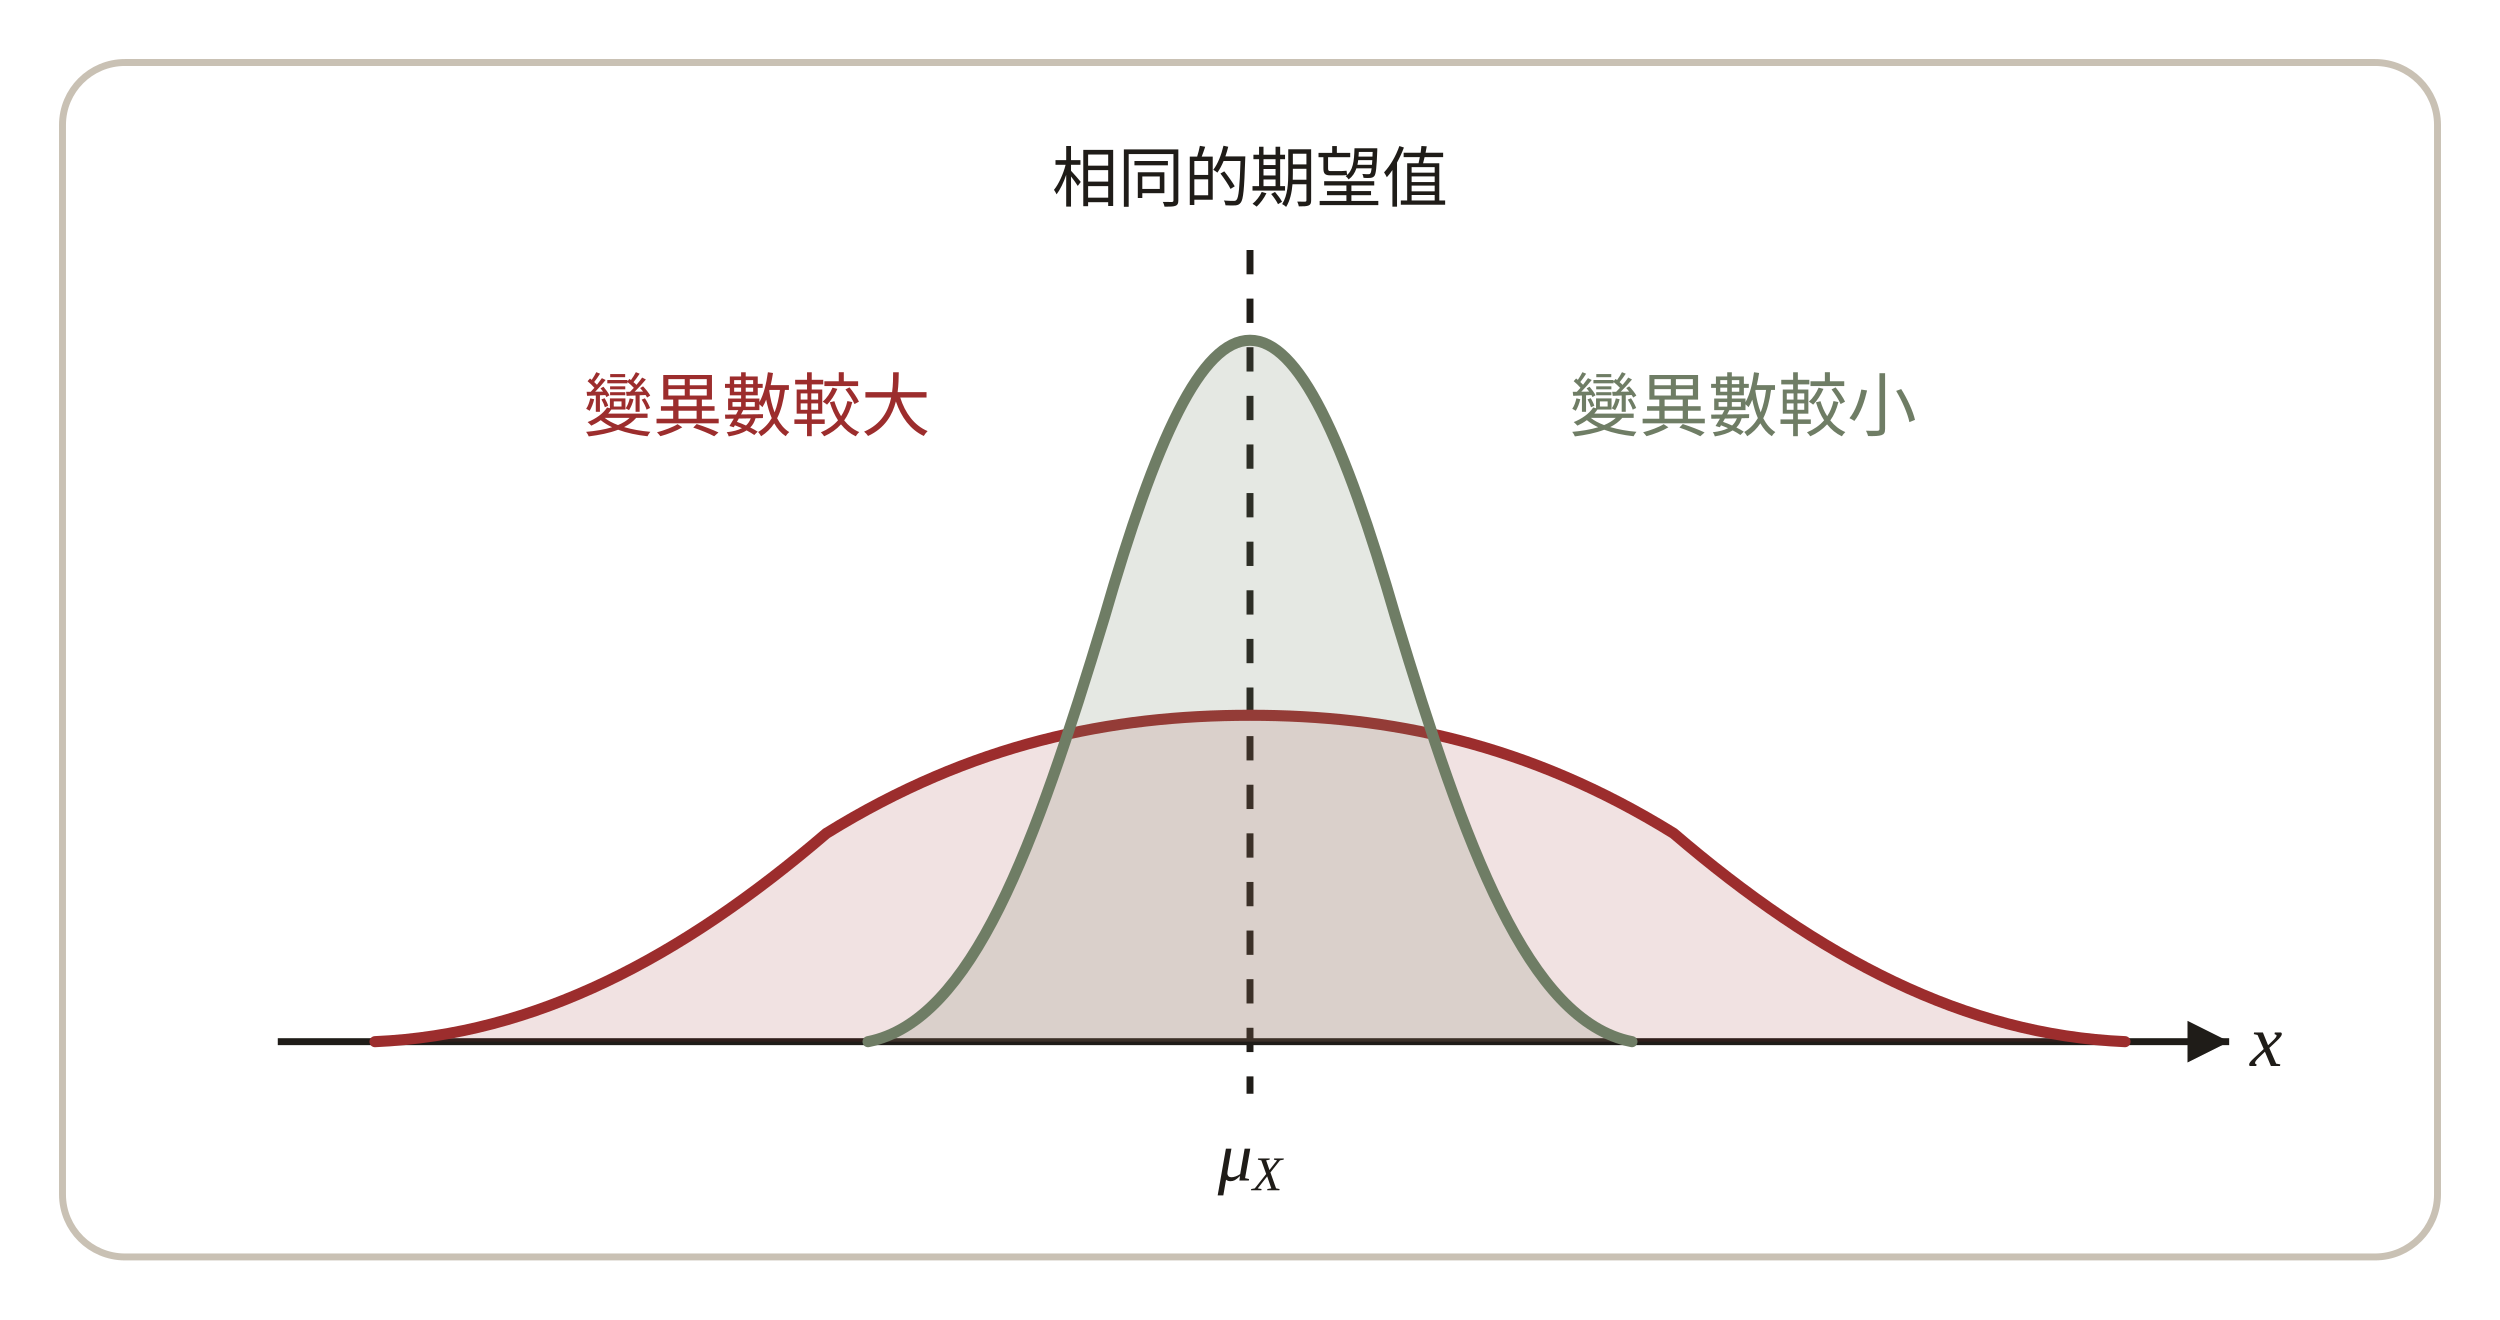
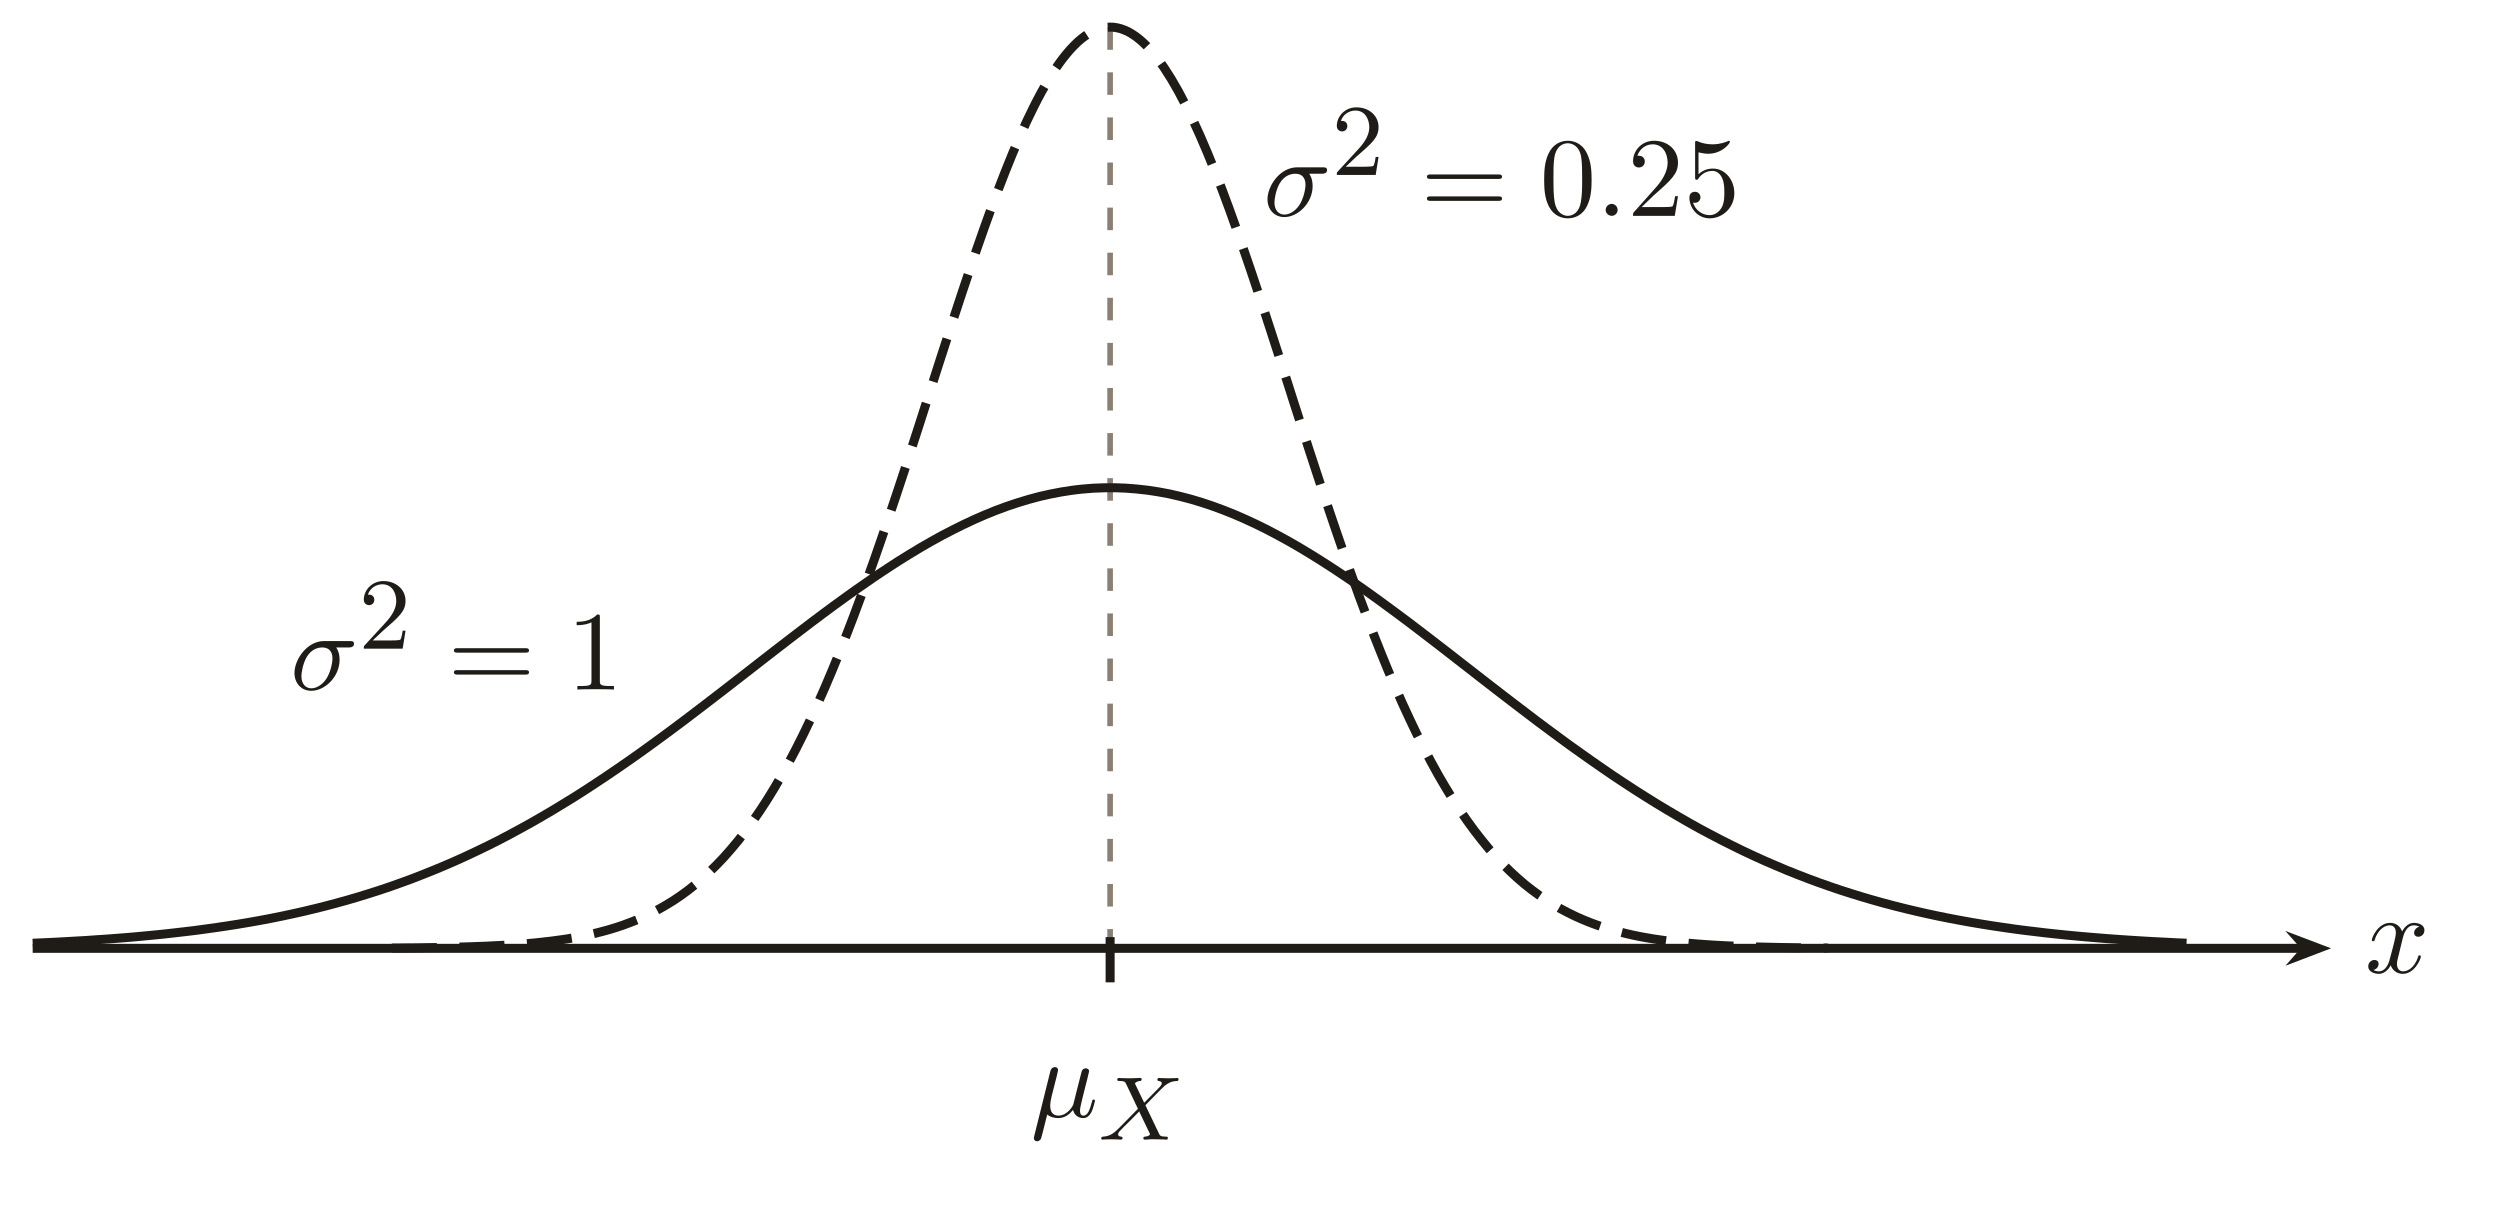
- <svg xmlns="http://www.w3.org/2000/svg" width="720" height="380" viewBox="0 0 720 380" role="img" aria-labelledby="title desc">
+ <svg xmlns="http://www.w3.org/2000/svg" xmlns:xlink="http://www.w3.org/1999/xlink" width="219.042pt" height="106.055pt" viewBox="0 0 219.042 106.055">
  <defs>
-     <marker id="axis-arrow" markerWidth="8" markerHeight="8" refX="7" refY="4" orient="auto">
-       <path d="M 1 1 L 7 4 L 1 7 Z" fill="#1f1c18" />
-     </marker>
+     <g>
+       <g id="glyph-0-0">
+         <path d="M 3.297 -2.984 C 3.359 -3.234 3.578 -4.141 4.281 -4.141 C 4.328 -4.141 4.562 -4.141 4.766 -4.016 C 4.5 -3.969 4.297 -3.719 4.297 -3.484 C 4.297 -3.328 4.406 -3.141 4.672 -3.141 C 4.891 -3.141 5.203 -3.312 5.203 -3.719 C 5.203 -4.219 4.625 -4.359 4.281 -4.359 C 3.719 -4.359 3.375 -3.844 3.25 -3.609 C 3 -4.266 2.469 -4.359 2.188 -4.359 C 1.156 -4.359 0.594 -3.094 0.594 -2.844 C 0.594 -2.75 0.688 -2.75 0.719 -2.75 C 0.797 -2.75 0.812 -2.766 0.844 -2.859 C 1.172 -3.906 1.828 -4.141 2.156 -4.141 C 2.344 -4.141 2.703 -4.062 2.703 -3.484 C 2.703 -3.188 2.531 -2.516 2.156 -1.141 C 2 -0.516 1.656 -0.109 1.219 -0.109 C 1.172 -0.109 0.938 -0.109 0.734 -0.234 C 0.984 -0.281 1.188 -0.5 1.188 -0.766 C 1.188 -1.031 0.984 -1.109 0.828 -1.109 C 0.531 -1.109 0.281 -0.859 0.281 -0.547 C 0.281 -0.094 0.781 0.109 1.219 0.109 C 1.859 0.109 2.219 -0.578 2.25 -0.641 C 2.375 -0.281 2.719 0.109 3.312 0.109 C 4.328 0.109 4.891 -1.172 4.891 -1.406 C 4.891 -1.516 4.812 -1.516 4.781 -1.516 C 4.688 -1.516 4.672 -1.469 4.656 -1.406 C 4.328 -0.344 3.656 -0.109 3.344 -0.109 C 2.953 -0.109 2.797 -0.422 2.797 -0.766 C 2.797 -0.984 2.859 -1.188 2.969 -1.625 Z M 3.297 -2.984 " />
+       </g>
+       <g id="glyph-0-1">
+         <path d="M 2.281 -3.469 C 2.328 -3.672 2.422 -4.047 2.422 -4.094 C 2.422 -4.266 2.312 -4.359 2.141 -4.359 C 2.109 -4.359 1.844 -4.359 1.75 -4.016 L 0.328 1.703 C 0.297 1.828 0.297 1.844 0.297 1.859 C 0.297 2.016 0.406 2.141 0.578 2.141 C 0.781 2.141 0.906 1.953 0.922 1.922 C 0.953 1.844 1.094 1.328 1.469 -0.203 C 1.781 0.062 2.219 0.109 2.422 0.109 C 3.109 0.109 3.5 -0.328 3.734 -0.609 C 3.828 -0.172 4.188 0.109 4.625 0.109 C 4.969 0.109 5.188 -0.125 5.359 -0.438 C 5.516 -0.797 5.656 -1.391 5.656 -1.406 C 5.656 -1.516 5.562 -1.516 5.531 -1.516 C 5.438 -1.516 5.422 -1.469 5.391 -1.328 C 5.219 -0.688 5.047 -0.109 4.641 -0.109 C 4.375 -0.109 4.344 -0.359 4.344 -0.562 C 4.344 -0.781 4.469 -1.25 4.547 -1.594 L 4.812 -2.656 C 4.844 -2.797 4.953 -3.188 4.984 -3.328 C 5.031 -3.562 5.141 -3.938 5.141 -3.984 C 5.141 -4.172 5 -4.25 4.844 -4.25 C 4.797 -4.25 4.547 -4.25 4.469 -3.906 L 4 -2.062 C 3.875 -1.562 3.766 -1.156 3.75 -1.062 C 3.734 -1 3.266 -0.109 2.453 -0.109 C 1.969 -0.109 1.734 -0.438 1.734 -0.969 C 1.734 -1.25 1.797 -1.531 1.859 -1.812 Z M 2.281 -3.469 " />
+       </g>
+       <g id="glyph-0-2">
+         <path d="M 5.109 -3.688 C 5.25 -3.688 5.594 -3.688 5.594 -4.016 C 5.594 -4.25 5.391 -4.25 5.219 -4.25 L 2.969 -4.25 C 1.469 -4.25 0.375 -2.625 0.375 -1.453 C 0.375 -0.578 0.953 0.109 1.859 0.109 C 3.016 0.109 4.328 -1.094 4.328 -2.609 C 4.328 -2.781 4.328 -3.25 4.031 -3.688 Z M 1.859 -0.109 C 1.375 -0.109 0.984 -0.469 0.984 -1.172 C 0.984 -1.469 1.109 -2.281 1.453 -2.859 C 1.859 -3.547 2.453 -3.688 2.797 -3.688 C 3.625 -3.688 3.703 -3.031 3.703 -2.719 C 3.703 -2.266 3.5 -1.453 3.172 -0.953 C 2.781 -0.359 2.25 -0.109 1.859 -0.109 Z M 1.859 -0.109 " />
+       </g>
+       <g id="glyph-0-3">
+         <path d="M 1.891 -0.516 C 1.891 -0.812 1.656 -1.047 1.375 -1.047 C 1.094 -1.047 0.844 -0.812 0.844 -0.516 C 0.844 -0.234 1.094 0 1.375 0 C 1.656 0 1.891 -0.234 1.891 -0.516 Z M 1.891 -0.516 " />
+       </g>
+       <g id="glyph-1-0">
+         <path d="M 4.125 -3.016 C 4.5 -3.406 5.625 -4.562 5.812 -4.719 C 6.156 -4.969 6.344 -5.109 6.922 -5.141 C 6.969 -5.141 7.031 -5.188 7.031 -5.297 C 7.031 -5.359 6.953 -5.406 6.922 -5.406 C 6.844 -5.406 6.797 -5.375 6.172 -5.375 C 5.578 -5.375 5.375 -5.406 5.328 -5.406 C 5.297 -5.406 5.172 -5.406 5.172 -5.25 C 5.172 -5.234 5.172 -5.141 5.297 -5.141 C 5.344 -5.125 5.562 -5.109 5.562 -4.938 C 5.562 -4.875 5.531 -4.797 5.469 -4.734 L 5.438 -4.688 C 5.422 -4.672 5.422 -4.656 5.344 -4.578 L 4.016 -3.234 L 3.203 -4.922 C 3.328 -5.109 3.562 -5.125 3.656 -5.141 C 3.688 -5.141 3.797 -5.141 3.797 -5.281 C 3.797 -5.359 3.75 -5.406 3.672 -5.406 C 3.594 -5.406 3.297 -5.391 3.219 -5.391 C 3.172 -5.375 2.875 -5.375 2.719 -5.375 C 1.969 -5.375 1.875 -5.406 1.812 -5.406 C 1.781 -5.406 1.656 -5.406 1.656 -5.25 C 1.656 -5.141 1.75 -5.141 1.875 -5.141 C 2.281 -5.141 2.344 -5.062 2.422 -4.906 L 3.469 -2.703 L 1.844 -1.047 C 1.375 -0.562 1 -0.297 0.438 -0.266 C 0.344 -0.25 0.25 -0.25 0.25 -0.109 C 0.25 -0.062 0.297 0 0.375 0 C 0.422 0 0.516 -0.031 1.109 -0.031 C 1.688 -0.031 1.922 0 1.953 0 C 2 0 2.125 0 2.125 -0.156 C 2.125 -0.172 2.109 -0.25 2 -0.266 C 1.844 -0.266 1.734 -0.328 1.734 -0.469 C 1.734 -0.594 1.828 -0.703 1.938 -0.812 C 2.078 -0.969 2.484 -1.375 2.781 -1.656 C 2.953 -1.828 3.406 -2.297 3.578 -2.469 L 4.484 -0.578 C 4.531 -0.5 4.531 -0.484 4.531 -0.484 C 4.531 -0.406 4.359 -0.281 4.109 -0.266 C 4.047 -0.266 3.938 -0.25 3.938 -0.109 C 3.938 -0.109 3.953 0 4.078 0 C 4.156 0 4.453 -0.016 4.531 -0.031 L 5.031 -0.031 C 5.766 -0.031 5.875 0 5.953 0 C 5.984 0 6.094 0 6.094 -0.156 C 6.094 -0.266 6 -0.266 5.875 -0.266 C 5.453 -0.266 5.406 -0.359 5.344 -0.469 Z M 4.125 -3.016 " />
+       </g>
+       <g id="glyph-2-0">
+         <path d="M 4.109 -1.578 L 3.859 -1.578 C 3.844 -1.453 3.766 -0.938 3.656 -0.797 C 3.594 -0.719 2.984 -0.719 2.812 -0.719 L 1.234 -0.719 L 2.109 -1.547 C 3.562 -2.812 4.109 -3.281 4.109 -4.188 C 4.109 -5.203 3.266 -5.922 2.172 -5.922 C 1.141 -5.922 0.453 -5.109 0.453 -4.297 C 0.453 -3.859 0.828 -3.812 0.922 -3.812 C 1.109 -3.812 1.375 -3.953 1.375 -4.281 C 1.375 -4.547 1.188 -4.734 0.922 -4.734 C 0.875 -4.734 0.844 -4.734 0.812 -4.734 C 1.016 -5.359 1.594 -5.641 2.078 -5.641 C 2.984 -5.641 3.297 -4.797 3.297 -4.188 C 3.297 -3.281 2.609 -2.547 2.172 -2.078 L 0.547 -0.312 C 0.453 -0.219 0.453 -0.203 0.453 0 L 3.859 0 Z M 4.109 -1.578 " />
+       </g>
+       <g id="glyph-3-0">
+         <path d="M 6.781 -3.234 C 6.938 -3.234 7.125 -3.234 7.125 -3.422 C 7.125 -3.625 6.938 -3.625 6.797 -3.625 L 0.875 -3.625 C 0.734 -3.625 0.547 -3.625 0.547 -3.422 C 0.547 -3.234 0.734 -3.234 0.891 -3.234 Z M 6.797 -1.312 C 6.938 -1.312 7.125 -1.312 7.125 -1.516 C 7.125 -1.703 6.938 -1.703 6.781 -1.703 L 0.891 -1.703 C 0.734 -1.703 0.547 -1.703 0.547 -1.516 C 0.547 -1.312 0.734 -1.312 0.875 -1.312 Z M 6.797 -1.312 " />
+       </g>
+       <g id="glyph-3-1">
+         <path d="M 2.906 -6.312 C 2.906 -6.562 2.906 -6.578 2.672 -6.578 C 2.062 -5.938 1.188 -5.938 0.875 -5.938 L 0.875 -5.641 C 1.078 -5.641 1.656 -5.641 2.172 -5.891 L 2.172 -0.781 C 2.172 -0.422 2.141 -0.312 1.25 -0.312 L 0.938 -0.312 L 0.938 0 C 1.281 -0.031 2.141 -0.031 2.531 -0.031 C 2.938 -0.031 3.797 -0.031 4.141 0 L 4.141 -0.312 L 3.828 -0.312 C 2.938 -0.312 2.906 -0.422 2.906 -0.781 Z M 2.906 -6.312 " />
+       </g>
+       <g id="glyph-3-2">
+         <path d="M 4.547 -3.156 C 4.547 -3.953 4.5 -4.734 4.141 -5.469 C 3.688 -6.422 2.891 -6.578 2.469 -6.578 C 1.875 -6.578 1.156 -6.312 0.75 -5.406 C 0.438 -4.719 0.391 -3.953 0.391 -3.156 C 0.391 -2.422 0.422 -1.531 0.828 -0.781 C 1.25 0.016 1.969 0.219 2.453 0.219 C 2.984 0.219 3.75 0.016 4.172 -0.922 C 4.5 -1.609 4.547 -2.375 4.547 -3.156 Z M 2.453 0 C 2.078 0 1.484 -0.25 1.312 -1.188 C 1.203 -1.781 1.203 -2.703 1.203 -3.281 C 1.203 -3.906 1.203 -4.562 1.281 -5.094 C 1.469 -6.266 2.219 -6.359 2.453 -6.359 C 2.781 -6.359 3.438 -6.188 3.625 -5.203 C 3.719 -4.656 3.719 -3.906 3.719 -3.281 C 3.719 -2.531 3.719 -1.859 3.609 -1.234 C 3.469 -0.297 2.906 0 2.453 0 Z M 2.453 0 " />
+       </g>
+       <g id="glyph-3-3">
+         <path d="M 1.25 -0.766 L 2.297 -1.781 C 3.844 -3.141 4.438 -3.672 4.438 -4.656 C 4.438 -5.781 3.547 -6.578 2.344 -6.578 C 1.219 -6.578 0.5 -5.672 0.5 -4.797 C 0.5 -4.234 0.984 -4.234 1.016 -4.234 C 1.188 -4.234 1.531 -4.359 1.531 -4.766 C 1.531 -5.016 1.359 -5.266 1 -5.266 C 0.922 -5.266 0.906 -5.266 0.875 -5.266 C 1.109 -5.906 1.641 -6.266 2.219 -6.266 C 3.109 -6.266 3.531 -5.469 3.531 -4.656 C 3.531 -3.875 3.047 -3.094 2.5 -2.484 L 0.609 -0.359 C 0.5 -0.25 0.5 -0.234 0.5 0 L 4.156 0 L 4.438 -1.719 L 4.188 -1.719 C 4.141 -1.422 4.062 -0.984 3.969 -0.844 C 3.906 -0.766 3.25 -0.766 3.031 -0.766 Z M 1.25 -0.766 " />
+       </g>
+       <g id="glyph-3-4">
+         <path d="M 4.438 -1.984 C 4.438 -3.156 3.625 -4.141 2.562 -4.141 C 2.078 -4.141 1.656 -3.984 1.297 -3.641 L 1.297 -5.562 C 1.5 -5.516 1.828 -5.438 2.141 -5.438 C 3.359 -5.438 4.047 -6.344 4.047 -6.469 C 4.047 -6.531 4.016 -6.578 3.953 -6.578 C 3.938 -6.578 3.922 -6.578 3.875 -6.547 C 3.672 -6.453 3.188 -6.266 2.531 -6.266 C 2.141 -6.266 1.672 -6.328 1.219 -6.531 C 1.141 -6.562 1.109 -6.562 1.094 -6.562 C 1 -6.562 1 -6.484 1 -6.328 L 1 -3.406 C 1 -3.234 1 -3.156 1.141 -3.156 C 1.203 -3.156 1.219 -3.188 1.266 -3.234 C 1.375 -3.391 1.734 -3.938 2.531 -3.938 C 3.047 -3.938 3.297 -3.469 3.375 -3.297 C 3.531 -2.938 3.562 -2.547 3.562 -2.047 C 3.562 -1.703 3.562 -1.109 3.312 -0.703 C 3.078 -0.312 2.719 -0.062 2.266 -0.062 C 1.547 -0.062 0.984 -0.578 0.812 -1.172 C 0.844 -1.156 0.875 -1.141 0.984 -1.141 C 1.297 -1.141 1.469 -1.391 1.469 -1.625 C 1.469 -1.859 1.297 -2.109 0.984 -2.109 C 0.844 -2.109 0.5 -2.047 0.5 -1.594 C 0.5 -0.734 1.172 0.219 2.281 0.219 C 3.422 0.219 4.438 -0.734 4.438 -1.984 Z M 4.438 -1.984 " />
+       </g>
+     </g>
+     <clipPath id="clip-0">
+       <path clip-rule="nonzero" d="M 0.492 31 L 203 31 L 203 94 L 0.492 94 Z M 0.492 31 " />
+     </clipPath>
  </defs>
-   <rect x="18" y="18" width="684" height="344" rx="18" fill="none" stroke="#c9c1b4" stroke-width="2" />
-   <line x1="80" y1="300" x2="642" y2="300" stroke="#1f1c18" stroke-width="2" marker-end="url(#axis-arrow)" />
-   <line x1="360" y1="72" x2="360" y2="315" stroke="#1f1c18" stroke-width="2" stroke-dasharray="7 7" />
-   <path d="M 108 300            C 154 298, 196 276, 238 240            C 280 214, 320 206, 360 206            C 400 206, 440 214, 482 240            C 524 276, 566 298, 612 300            L 108 300 Z" fill="#9c2d2d" opacity="0.14" />
-   <path d="M 108 300            C 154 298, 196 276, 238 240            C 280 214, 320 206, 360 206            C 400 206, 440 214, 482 240            C 524 276, 566 298, 612 300" fill="none" stroke="#9c2d2d" stroke-width="3.2" stroke-linecap="round" />
-   <path d="M 250 300            C 280 294, 298 244, 318 178            C 333 126, 346 98, 360 98            C 374 98, 387 126, 402 178            C 422 244, 440 294, 470 300            L 250 300 Z" fill="#6f7d65" opacity="0.18" />
-   <path d="M 250 300            C 280 294, 298 244, 318 178            C 333 126, 346 98, 360 98            C 374 98, 387 126, 402 178            C 422 244, 440 294, 470 300" fill="none" stroke="#6f7d65" stroke-width="3.2" stroke-linecap="round" />
-   <g font-family="'Noto Serif TC', 'Songti TC', Georgia, serif" fill="#1f1c18">
-     <text x="648" y="307" font-family="Georgia, 'Times New Roman', serif" font-size="21" font-style="italic">x</text>
-     <text x="360" y="340" font-size="20" text-anchor="middle" font-family="Georgia, 'Times New Roman', serif" font-style="italic">μ<tspan baseline-shift="sub" font-size="14">X</tspan>
-     </text>
-     <text x="218" y="124" font-size="20" text-anchor="middle" fill="#9c2d2d">變異數較大</text>
-     <text x="502" y="124" font-size="20" text-anchor="middle" fill="#6f7d65">變異數較小</text>
-     <text x="360" y="58" font-size="19" text-anchor="middle">相同的期望值</text>
+   <path fill="none" stroke-width="0.797" stroke-linecap="butt" stroke-linejoin="miter" stroke="rgb(12.157%, 10.979%, 9.412%)" stroke-opacity="1" stroke-miterlimit="10" d="M 0.001 0.001 L 200.774 0.001 " transform="matrix(0.991168, 0, 0, -0.991168, 2.862379, 83.09062)" />
+   <path fill-rule="nonzero" fill="rgb(12.157%, 10.979%, 9.412%)" fill-opacity="1" stroke-width="0.672" stroke-linecap="butt" stroke-linejoin="miter" stroke="rgb(12.157%, 10.979%, 9.412%)" stroke-opacity="1" stroke-miterlimit="10" d="M 3.028 0.001 L 1.086 0.738 L 1.74 0.001 L 1.086 -0.74 Z M 3.028 0.001 " transform="matrix(0.991168, 0, 0, -0.991168, 200.3069, 83.09062)" />
+   <g fill="rgb(12.157%, 10.979%, 9.412%)" fill-opacity="1">
+     <use xlink:href="#glyph-0-0" x="207.216" y="85.217" />
+   </g>
+   <path fill="none" stroke-width="0.498" stroke-linecap="butt" stroke-linejoin="miter" stroke="rgb(54.117%, 49.805%, 44.707%)" stroke-opacity="1" stroke-dasharray="1.993 1.993" stroke-miterlimit="10" d="M 95.244 81.423 L 95.244 0.001 " transform="matrix(0.991168, 0, 0, -0.991168, 2.862379, 83.09062)" />
+   <path fill="none" stroke-width="0.797" stroke-linecap="butt" stroke-linejoin="miter" stroke="rgb(12.157%, 10.979%, 9.412%)" stroke-opacity="1" stroke-miterlimit="10" d="M 95.244 0.994 L 95.244 -3.006 " transform="matrix(0.991168, 0, 0, -0.991168, 2.862379, 83.09062)" />
+   <g fill="rgb(12.157%, 10.979%, 9.412%)" fill-opacity="1">
+     <use xlink:href="#glyph-0-1" x="90.283" y="97.855" />
+   </g>
+   <g fill="rgb(12.157%, 10.979%, 9.412%)" fill-opacity="1">
+     <use xlink:href="#glyph-1-0" x="96.233" y="99.852" />
+   </g>
+   <g clip-path="url(#clip-0)">
+     <path fill="none" stroke-width="0.797" stroke-linecap="butt" stroke-linejoin="miter" stroke="rgb(12.157%, 10.979%, 9.412%)" stroke-opacity="1" stroke-miterlimit="10" d="M 0.001 0.45 C 0.001 0.45 0.691 0.482 0.959 0.493 C 1.223 0.505 1.648 0.525 1.912 0.537 C 2.18 0.553 2.606 0.572 2.87 0.588 C 3.134 0.604 3.56 0.627 3.828 0.643 C 4.092 0.655 4.517 0.683 4.785 0.698 C 5.049 0.718 5.475 0.746 5.739 0.765 C 6.007 0.781 6.433 0.813 6.697 0.828 C 6.965 0.848 7.39 0.884 7.654 0.903 C 7.918 0.923 8.344 0.958 8.612 0.978 C 8.876 1.002 9.302 1.041 9.566 1.065 C 9.834 1.089 10.259 1.132 10.524 1.156 C 10.792 1.179 11.217 1.223 11.481 1.25 C 11.745 1.278 12.171 1.325 12.439 1.357 C 12.703 1.384 13.129 1.435 13.397 1.467 C 13.661 1.498 14.086 1.55 14.35 1.581 C 14.618 1.617 15.044 1.672 15.308 1.711 C 15.572 1.747 15.998 1.806 16.266 1.845 C 16.53 1.881 16.955 1.944 17.223 1.987 C 17.487 2.026 17.913 2.093 18.177 2.137 C 18.445 2.18 18.871 2.255 19.135 2.298 C 19.403 2.346 19.828 2.421 20.092 2.468 C 20.356 2.519 20.782 2.598 21.05 2.649 C 21.314 2.7 21.74 2.787 22.004 2.842 C 22.272 2.897 22.697 2.988 22.962 3.047 C 23.229 3.102 23.655 3.201 23.919 3.26 C 24.183 3.323 24.609 3.422 24.877 3.489 C 25.141 3.552 25.567 3.662 25.835 3.729 C 26.099 3.796 26.524 3.91 26.788 3.981 C 27.056 4.052 27.482 4.17 27.746 4.245 C 28.01 4.32 28.436 4.446 28.704 4.525 C 28.968 4.608 29.393 4.738 29.661 4.821 C 29.925 4.903 30.351 5.037 30.615 5.124 C 30.883 5.215 31.309 5.357 31.573 5.447 C 31.841 5.538 32.266 5.688 32.53 5.786 C 32.794 5.881 33.22 6.035 33.488 6.137 C 33.752 6.236 34.178 6.401 34.442 6.507 C 34.71 6.61 35.135 6.779 35.399 6.89 C 35.667 6.996 36.093 7.174 36.357 7.288 C 36.621 7.402 37.047 7.587 37.315 7.702 C 37.579 7.82 38.005 8.013 38.273 8.135 C 38.537 8.257 38.962 8.458 39.226 8.584 C 39.494 8.711 39.92 8.915 40.184 9.046 C 40.448 9.18 40.878 9.392 41.142 9.526 C 41.406 9.664 41.831 9.889 42.099 10.027 C 42.363 10.169 42.789 10.397 43.053 10.543 C 43.321 10.685 43.747 10.921 44.011 11.071 C 44.279 11.221 44.704 11.465 44.968 11.619 C 45.232 11.777 45.658 12.025 45.926 12.183 C 46.19 12.34 46.616 12.6 46.88 12.762 C 47.148 12.924 47.573 13.184 47.837 13.349 C 48.105 13.519 48.531 13.791 48.795 13.96 C 49.059 14.133 49.485 14.409 49.753 14.587 C 50.017 14.76 50.442 15.044 50.71 15.221 C 50.975 15.398 51.4 15.69 51.664 15.871 C 51.932 16.053 52.358 16.348 52.622 16.534 C 52.886 16.719 53.316 17.018 53.58 17.207 C 53.844 17.397 54.269 17.704 54.537 17.897 C 54.801 18.086 55.227 18.398 55.491 18.591 C 55.759 18.788 56.185 19.099 56.449 19.296 C 56.717 19.493 57.142 19.812 57.406 20.013 C 57.67 20.214 58.096 20.538 58.364 20.739 C 58.628 20.94 59.054 21.263 59.322 21.468 C 59.586 21.669 60.011 21.996 60.275 22.201 C 60.543 22.406 60.969 22.733 61.233 22.938 C 61.497 23.143 61.923 23.478 62.191 23.683 C 62.455 23.888 62.88 24.219 63.148 24.424 C 63.413 24.628 63.838 24.959 64.102 25.168 C 64.37 25.373 64.796 25.708 65.06 25.913 C 65.324 26.122 65.753 26.449 66.018 26.654 C 66.282 26.859 66.707 27.186 66.975 27.391 C 67.239 27.596 67.665 27.919 67.929 28.12 C 68.197 28.325 68.623 28.648 68.887 28.849 C 69.155 29.05 69.58 29.37 69.844 29.567 C 70.108 29.764 70.534 30.079 70.802 30.276 C 71.066 30.469 71.492 30.78 71.76 30.97 C 72.024 31.163 72.449 31.47 72.713 31.655 C 72.981 31.845 73.407 32.14 73.671 32.321 C 73.935 32.507 74.361 32.798 74.629 32.98 C 74.893 33.157 75.318 33.441 75.586 33.614 C 75.85 33.787 76.276 34.063 76.54 34.233 C 76.808 34.402 77.234 34.666 77.498 34.828 C 77.762 34.989 78.191 35.25 78.456 35.407 C 78.72 35.565 79.145 35.809 79.413 35.959 C 79.677 36.109 80.103 36.341 80.367 36.487 C 80.635 36.629 81.061 36.85 81.325 36.984 C 81.593 37.122 82.018 37.334 82.282 37.461 C 82.546 37.591 82.972 37.792 83.24 37.91 C 83.504 38.028 83.93 38.213 84.198 38.328 C 84.462 38.438 84.887 38.611 85.151 38.714 C 85.419 38.816 85.845 38.974 86.109 39.068 C 86.373 39.159 86.799 39.305 87.067 39.388 C 87.331 39.474 87.756 39.601 88.024 39.679 C 88.288 39.754 88.714 39.869 88.978 39.936 C 89.246 39.999 89.672 40.097 89.936 40.152 C 90.204 40.211 90.629 40.29 90.893 40.337 C 91.158 40.385 91.583 40.452 91.851 40.487 C 92.115 40.527 92.541 40.57 92.805 40.598 C 93.073 40.625 93.499 40.661 93.763 40.676 C 94.031 40.692 94.456 40.704 94.72 40.712 C 94.984 40.716 95.41 40.72 95.678 40.716 C 95.942 40.712 96.368 40.696 96.636 40.68 C 96.9 40.665 97.325 40.629 97.589 40.605 C 97.857 40.582 98.283 40.535 98.547 40.499 C 98.811 40.464 99.237 40.397 99.505 40.353 C 99.769 40.31 100.194 40.231 100.462 40.176 C 100.726 40.121 101.152 40.018 101.416 39.955 C 101.684 39.888 102.11 39.778 102.374 39.707 C 102.642 39.632 103.067 39.506 103.331 39.419 C 103.596 39.336 104.021 39.195 104.289 39.1 C 104.553 39.005 104.979 38.852 105.243 38.749 C 105.511 38.647 105.937 38.477 106.201 38.367 C 106.469 38.257 106.894 38.071 107.158 37.949 C 107.422 37.831 107.848 37.634 108.116 37.508 C 108.38 37.382 108.806 37.169 109.074 37.035 C 109.338 36.901 109.763 36.676 110.027 36.534 C 110.295 36.393 110.721 36.156 110.985 36.01 C 111.249 35.86 111.675 35.616 111.943 35.458 C 112.207 35.305 112.632 35.049 112.9 34.883 C 113.164 34.721 113.59 34.457 113.854 34.288 C 114.122 34.122 114.548 33.847 114.812 33.673 C 115.08 33.5 115.505 33.216 115.769 33.039 C 116.033 32.861 116.459 32.57 116.727 32.388 C 116.991 32.207 117.417 31.908 117.681 31.722 C 117.949 31.533 118.374 31.23 118.639 31.037 C 118.907 30.847 119.332 30.536 119.596 30.339 C 119.86 30.146 120.286 29.835 120.554 29.634 C 120.818 29.437 121.244 29.117 121.512 28.92 C 121.776 28.719 122.201 28.396 122.465 28.195 C 122.733 27.994 123.159 27.667 123.423 27.462 C 123.687 27.257 124.113 26.93 124.381 26.725 C 124.645 26.52 125.07 26.189 125.338 25.984 C 125.602 25.775 126.028 25.448 126.292 25.239 C 126.56 25.034 126.986 24.703 127.25 24.498 C 127.518 24.29 127.943 23.958 128.207 23.75 C 128.471 23.545 128.897 23.214 129.165 23.009 C 129.429 22.804 129.855 22.473 130.119 22.272 C 130.387 22.067 130.812 21.74 131.077 21.539 C 131.345 21.334 131.77 21.011 132.034 20.81 C 132.298 20.605 132.724 20.281 132.992 20.08 C 133.256 19.883 133.682 19.564 133.95 19.367 C 134.214 19.17 134.639 18.855 134.903 18.662 C 135.171 18.465 135.597 18.153 135.861 17.96 C 136.125 17.767 136.555 17.464 136.819 17.278 C 137.083 17.089 137.508 16.786 137.776 16.601 C 138.04 16.415 138.466 16.12 138.73 15.938 C 138.998 15.753 139.424 15.462 139.688 15.28 C 139.956 15.103 140.381 14.823 140.645 14.646 C 140.909 14.472 141.335 14.189 141.603 14.019 C 141.867 13.846 142.293 13.578 142.557 13.412 C 142.825 13.247 143.25 12.983 143.514 12.817 C 143.782 12.656 144.208 12.395 144.472 12.238 C 144.736 12.076 145.162 11.828 145.43 11.674 C 145.694 11.52 146.12 11.276 146.388 11.122 C 146.652 10.973 147.077 10.736 147.341 10.59 C 147.609 10.445 148.035 10.22 148.299 10.078 C 148.563 9.936 148.993 9.712 149.257 9.578 C 149.521 9.44 149.946 9.227 150.214 9.097 C 150.478 8.967 150.904 8.754 151.168 8.628 C 151.436 8.502 151.862 8.301 152.126 8.178 C 152.394 8.056 152.819 7.863 153.083 7.745 C 153.347 7.627 153.773 7.442 154.041 7.331 C 154.305 7.217 154.731 7.036 154.995 6.925 C 155.263 6.819 155.688 6.649 155.952 6.543 C 156.22 6.44 156.646 6.275 156.91 6.172 C 157.174 6.07 157.6 5.912 157.868 5.818 C 158.132 5.723 158.557 5.573 158.825 5.479 C 159.09 5.388 159.515 5.242 159.779 5.156 C 160.047 5.065 160.473 4.931 160.737 4.848 C 161.001 4.766 161.431 4.632 161.695 4.553 C 161.959 4.47 162.384 4.348 162.652 4.273 C 162.916 4.194 163.342 4.08 163.606 4.005 C 163.874 3.934 164.3 3.82 164.564 3.753 C 164.832 3.686 165.257 3.579 165.521 3.512 C 165.785 3.449 166.211 3.347 166.479 3.284 C 166.743 3.225 167.169 3.126 167.437 3.067 C 167.701 3.008 168.126 2.917 168.39 2.862 C 168.658 2.807 169.084 2.724 169.348 2.669 C 169.612 2.618 170.038 2.535 170.306 2.488 C 170.57 2.436 170.995 2.361 171.263 2.314 C 171.528 2.271 171.953 2.196 172.217 2.153 C 172.485 2.109 172.911 2.038 173.175 1.999 C 173.439 1.956 173.869 1.896 174.133 1.857 C 174.397 1.818 174.822 1.758 175.09 1.719 C 175.354 1.684 175.78 1.628 176.044 1.593 C 176.312 1.561 176.738 1.51 177.002 1.479 C 177.27 1.447 177.695 1.392 177.959 1.364 C 178.223 1.333 178.649 1.29 178.917 1.262 C 179.181 1.234 179.607 1.191 179.875 1.163 C 180.139 1.136 180.564 1.1 180.828 1.073 C 181.096 1.049 181.522 1.01 181.786 0.99 C 182.05 0.966 182.476 0.931 182.744 0.911 C 183.008 0.891 183.433 0.856 183.701 0.836 C 183.965 0.817 184.391 0.785 184.655 0.769 C 184.923 0.75 185.349 0.722 185.613 0.706 C 185.881 0.69 186.306 0.663 186.571 0.647 C 186.835 0.631 187.26 0.608 187.528 0.592 C 187.792 0.58 188.218 0.56 188.482 0.545 C 188.75 0.533 189.176 0.509 189.44 0.493 C 189.708 0.482 190.397 0.454 190.397 0.454 " transform="matrix(0.991168, 0, 0, -0.991168, 2.862379, 83.09062)" />
+   </g>
+   <g fill="rgb(12.157%, 10.979%, 9.412%)" fill-opacity="1">
+     <use xlink:href="#glyph-0-2" x="25.425" y="60.417" />
+   </g>
+   <g fill="rgb(12.157%, 10.979%, 9.412%)" fill-opacity="1">
+     <use xlink:href="#glyph-2-0" x="31.422" y="56.834" />
+   </g>
+   <g fill="rgb(12.157%, 10.979%, 9.412%)" fill-opacity="1">
+     <use xlink:href="#glyph-3-0" x="39.225" y="60.417" />
+   </g>
+   <g fill="rgb(12.157%, 10.979%, 9.412%)" fill-opacity="1">
+     <use xlink:href="#glyph-3-1" x="49.651" y="60.417" />
+   </g>
+   <path fill="none" stroke-width="0.797" stroke-linecap="butt" stroke-linejoin="miter" stroke="rgb(12.157%, 10.979%, 9.412%)" stroke-opacity="1" stroke-dasharray="3.985 1.993" stroke-miterlimit="10" d="M 31.75 0.024 C 31.75 0.024 32.211 0.028 32.385 0.028 C 32.562 0.032 32.846 0.032 33.023 0.036 C 33.2 0.036 33.484 0.04 33.661 0.04 C 33.839 0.044 34.123 0.048 34.3 0.048 C 34.477 0.052 34.761 0.056 34.938 0.06 C 35.116 0.06 35.399 0.064 35.577 0.068 C 35.754 0.068 36.038 0.076 36.215 0.08 C 36.393 0.084 36.676 0.087 36.854 0.091 C 37.031 0.095 37.315 0.103 37.492 0.107 C 37.666 0.111 37.953 0.119 38.127 0.123 C 38.304 0.131 38.588 0.139 38.765 0.143 C 38.942 0.151 39.226 0.158 39.404 0.166 C 39.581 0.17 39.865 0.182 40.042 0.19 C 40.219 0.198 40.503 0.214 40.68 0.221 C 40.858 0.229 41.142 0.241 41.319 0.253 C 41.496 0.261 41.78 0.277 41.957 0.288 C 42.135 0.3 42.419 0.32 42.596 0.332 C 42.773 0.344 43.057 0.363 43.234 0.379 C 43.408 0.391 43.691 0.415 43.869 0.43 C 44.046 0.446 44.33 0.474 44.507 0.489 C 44.685 0.509 44.968 0.541 45.146 0.56 C 45.323 0.58 45.607 0.612 45.784 0.631 C 45.962 0.655 46.245 0.694 46.423 0.718 C 46.6 0.742 46.884 0.777 47.061 0.805 C 47.238 0.832 47.522 0.88 47.7 0.911 C 47.877 0.943 48.161 0.998 48.338 1.033 C 48.515 1.065 48.799 1.116 48.976 1.156 C 49.15 1.191 49.434 1.258 49.611 1.301 C 49.788 1.345 50.072 1.416 50.249 1.463 C 50.427 1.51 50.71 1.585 50.888 1.636 C 51.065 1.688 51.349 1.774 51.526 1.829 C 51.704 1.889 51.987 1.979 52.165 2.042 C 52.342 2.105 52.626 2.212 52.803 2.279 C 52.981 2.346 53.264 2.456 53.442 2.531 C 53.619 2.606 53.903 2.736 54.08 2.819 C 54.257 2.897 54.541 3.039 54.719 3.126 C 54.892 3.217 55.176 3.363 55.353 3.461 C 55.53 3.556 55.814 3.721 55.992 3.828 C 56.169 3.93 56.453 4.103 56.63 4.218 C 56.807 4.332 57.091 4.525 57.268 4.647 C 57.446 4.773 57.73 4.978 57.907 5.112 C 58.084 5.246 58.368 5.471 58.545 5.617 C 58.723 5.763 59.006 6.007 59.184 6.165 C 59.361 6.322 59.645 6.582 59.822 6.752 C 60 6.917 60.283 7.197 60.457 7.375 C 60.634 7.556 60.918 7.851 61.095 8.044 C 61.273 8.238 61.556 8.565 61.734 8.77 C 61.911 8.979 62.195 9.317 62.372 9.534 C 62.549 9.755 62.833 10.121 63.011 10.358 C 63.188 10.594 63.472 10.981 63.649 11.229 C 63.826 11.481 64.11 11.895 64.287 12.159 C 64.465 12.423 64.749 12.857 64.926 13.136 C 65.103 13.416 65.387 13.881 65.564 14.177 C 65.742 14.472 66.025 14.957 66.199 15.268 C 66.376 15.58 66.66 16.092 66.837 16.419 C 67.015 16.746 67.298 17.286 67.476 17.629 C 67.653 17.976 67.937 18.54 68.114 18.902 C 68.292 19.261 68.575 19.852 68.753 20.23 C 68.93 20.605 69.214 21.219 69.391 21.614 C 69.568 22.004 69.852 22.646 70.03 23.056 C 70.207 23.466 70.491 24.136 70.668 24.561 C 70.845 24.987 71.129 25.681 71.306 26.118 C 71.484 26.556 71.768 27.269 71.941 27.722 C 72.118 28.175 72.402 28.912 72.579 29.381 C 72.757 29.85 73.041 30.623 73.218 31.104 C 73.395 31.584 73.679 32.361 73.856 32.853 C 74.034 33.346 74.317 34.146 74.495 34.654 C 74.672 35.159 74.956 35.979 75.133 36.495 C 75.311 37.011 75.594 37.847 75.772 38.375 C 75.949 38.899 76.233 39.746 76.41 40.278 C 76.587 40.814 76.871 41.674 77.049 42.21 C 77.222 42.749 77.51 43.62 77.683 44.164 C 77.86 44.708 78.144 45.587 78.322 46.135 C 78.499 46.687 78.783 47.573 78.96 48.125 C 79.137 48.673 79.421 49.552 79.598 50.103 C 79.776 50.651 80.06 51.542 80.237 52.09 C 80.414 52.638 80.698 53.516 80.875 54.06 C 81.053 54.604 81.336 55.475 81.514 56.015 C 81.691 56.555 81.975 57.422 82.152 57.954 C 82.33 58.486 82.613 59.333 82.791 59.858 C 82.964 60.382 83.252 61.213 83.425 61.722 C 83.603 62.234 83.886 63.05 84.064 63.55 C 84.241 64.047 84.525 64.839 84.702 65.324 C 84.879 65.809 85.163 66.569 85.341 67.034 C 85.518 67.499 85.802 68.232 85.979 68.678 C 86.156 69.127 86.44 69.832 86.617 70.258 C 86.795 70.688 87.079 71.346 87.256 71.752 C 87.433 72.154 87.717 72.78 87.894 73.159 C 88.072 73.537 88.355 74.12 88.533 74.471 C 88.706 74.822 88.994 75.362 89.167 75.685 C 89.345 76.008 89.628 76.505 89.806 76.8 C 89.983 77.092 90.267 77.537 90.444 77.801 C 90.622 78.061 90.905 78.459 91.083 78.688 C 91.26 78.917 91.544 79.259 91.721 79.456 C 91.898 79.65 92.182 79.941 92.36 80.107 C 92.537 80.268 92.821 80.501 92.998 80.627 C 93.175 80.753 93.459 80.926 93.636 81.017 C 93.814 81.108 94.098 81.234 94.275 81.289 C 94.448 81.344 94.732 81.399 94.909 81.415 C 95.087 81.435 95.371 81.443 95.548 81.423 C 95.725 81.407 96.009 81.348 96.186 81.293 C 96.364 81.238 96.647 81.123 96.825 81.037 C 97.002 80.946 97.286 80.769 97.463 80.643 C 97.641 80.517 97.924 80.292 98.102 80.13 C 98.279 79.969 98.563 79.681 98.74 79.484 C 98.917 79.291 99.201 78.956 99.379 78.727 C 99.556 78.503 99.84 78.101 100.017 77.841 C 100.19 77.58 100.474 77.139 100.652 76.847 C 100.829 76.556 101.113 76.063 101.29 75.74 C 101.467 75.417 101.751 74.877 101.928 74.526 C 102.106 74.175 102.39 73.592 102.567 73.214 C 102.744 72.839 103.028 72.213 103.205 71.815 C 103.383 71.413 103.666 70.751 103.844 70.325 C 104.021 69.903 104.305 69.206 104.482 68.76 C 104.66 68.315 104.943 67.582 105.121 67.117 C 105.298 66.652 105.582 65.887 105.759 65.403 C 105.933 64.922 106.216 64.138 106.394 63.637 C 106.571 63.14 106.855 62.325 107.032 61.812 C 107.209 61.3 107.493 60.472 107.671 59.948 C 107.848 59.424 108.132 58.573 108.309 58.041 C 108.486 57.509 108.77 56.653 108.947 56.114 C 109.125 55.574 109.409 54.695 109.586 54.151 C 109.763 53.603 110.047 52.728 110.224 52.18 C 110.402 51.633 110.685 50.75 110.863 50.202 C 111.04 49.65 111.324 48.763 111.497 48.212 C 111.675 47.66 111.958 46.781 112.136 46.233 C 112.313 45.686 112.597 44.799 112.774 44.255 C 112.952 43.707 113.235 42.84 113.413 42.3 C 113.59 41.76 113.874 40.905 114.051 40.369 C 114.228 39.837 114.512 38.982 114.69 38.454 C 114.867 37.93 115.151 37.098 115.328 36.582 C 115.505 36.065 115.789 35.246 115.966 34.741 C 116.144 34.237 116.428 33.429 116.605 32.936 C 116.782 32.44 117.066 31.655 117.239 31.175 C 117.417 30.694 117.701 29.933 117.878 29.464 C 118.055 28.995 118.339 28.258 118.516 27.801 C 118.694 27.348 118.977 26.631 119.155 26.193 C 119.332 25.752 119.616 25.05 119.793 24.625 C 119.971 24.203 120.254 23.537 120.432 23.127 C 120.609 22.721 120.893 22.071 121.07 21.677 C 121.248 21.286 121.531 20.672 121.709 20.293 C 121.886 19.915 122.17 19.32 122.347 18.957 C 122.524 18.595 122.808 18.031 122.982 17.688 C 123.159 17.341 123.443 16.802 123.62 16.474 C 123.797 16.147 124.081 15.631 124.258 15.316 C 124.436 15.004 124.72 14.524 124.897 14.224 C 125.074 13.928 125.358 13.467 125.535 13.184 C 125.713 12.904 125.996 12.462 126.174 12.198 C 126.351 11.934 126.635 11.52 126.812 11.272 C 126.99 11.02 127.273 10.634 127.451 10.397 C 127.628 10.165 127.912 9.798 128.089 9.578 C 128.267 9.357 128.55 9.01 128.724 8.801 C 128.901 8.596 129.185 8.273 129.362 8.076 C 129.539 7.883 129.823 7.583 130.001 7.402 C 130.178 7.221 130.462 6.941 130.639 6.775 C 130.816 6.606 131.1 6.346 131.278 6.188 C 131.455 6.031 131.739 5.786 131.916 5.64 C 132.093 5.495 132.377 5.274 132.554 5.14 C 132.732 5.006 133.016 4.797 133.193 4.675 C 133.37 4.549 133.654 4.356 133.831 4.241 C 134.005 4.127 134.292 3.946 134.466 3.843 C 134.643 3.737 134.927 3.571 135.104 3.477 C 135.282 3.378 135.565 3.232 135.743 3.142 C 135.92 3.051 136.204 2.913 136.381 2.83 C 136.559 2.752 136.842 2.622 137.02 2.547 C 137.197 2.472 137.481 2.354 137.658 2.287 C 137.835 2.216 138.119 2.113 138.297 2.05 C 138.474 1.987 138.758 1.896 138.935 1.837 C 139.112 1.782 139.396 1.695 139.573 1.644 C 139.747 1.593 140.035 1.518 140.208 1.475 C 140.385 1.427 140.669 1.353 140.846 1.309 C 141.024 1.266 141.307 1.203 141.485 1.163 C 141.662 1.124 141.946 1.065 142.123 1.033 C 142.301 0.998 142.584 0.951 142.762 0.919 C 142.939 0.888 143.223 0.84 143.4 0.813 C 143.578 0.785 143.861 0.746 144.039 0.722 C 144.216 0.698 144.5 0.659 144.677 0.635 C 144.854 0.616 145.138 0.58 145.316 0.56 C 145.489 0.541 145.777 0.513 145.95 0.493 C 146.127 0.478 146.411 0.45 146.589 0.434 C 146.766 0.419 147.05 0.395 147.227 0.379 C 147.404 0.367 147.688 0.344 147.865 0.332 C 148.043 0.32 148.327 0.3 148.504 0.292 C 148.681 0.281 148.965 0.265 149.142 0.253 C 149.32 0.245 149.603 0.229 149.781 0.221 C 149.958 0.214 150.242 0.202 150.419 0.194 C 150.597 0.186 150.88 0.174 151.058 0.166 C 151.231 0.158 151.515 0.151 151.692 0.147 C 151.87 0.139 152.153 0.131 152.331 0.123 C 152.508 0.119 152.792 0.115 152.969 0.107 C 153.146 0.103 153.43 0.099 153.608 0.095 C 153.785 0.087 154.069 0.084 154.246 0.08 C 154.423 0.076 154.707 0.072 154.884 0.068 C 155.062 0.064 155.346 0.06 155.523 0.06 C 155.7 0.056 155.984 0.052 156.161 0.048 C 156.339 0.048 156.622 0.044 156.8 0.04 C 156.973 0.04 157.257 0.036 157.434 0.036 C 157.612 0.032 157.895 0.032 158.073 0.028 C 158.25 0.028 158.711 0.028 158.711 0.028 " transform="matrix(0.991168, 0, 0, -0.991168, 2.862379, 83.09062)" />
+   <g fill="rgb(12.157%, 10.979%, 9.412%)" fill-opacity="1">
+     <use xlink:href="#glyph-0-2" x="110.679" y="18.911" />
+   </g>
+   <g fill="rgb(12.157%, 10.979%, 9.412%)" fill-opacity="1">
+     <use xlink:href="#glyph-2-0" x="116.675" y="15.327" />
+   </g>
+   <g fill="rgb(12.157%, 10.979%, 9.412%)" fill-opacity="1">
+     <use xlink:href="#glyph-3-0" x="124.479" y="18.911" />
+   </g>
+   <g fill="rgb(12.157%, 10.979%, 9.412%)" fill-opacity="1">
+     <use xlink:href="#glyph-3-2" x="134.904" y="18.911" />
+   </g>
+   <g fill="rgb(12.157%, 10.979%, 9.412%)" fill-opacity="1">
+     <use xlink:href="#glyph-0-3" x="139.84" y="18.911" />
+   </g>
+   <g fill="rgb(12.157%, 10.979%, 9.412%)" fill-opacity="1">
+     <use xlink:href="#glyph-3-3" x="142.582" y="18.911" />
+     <use xlink:href="#glyph-3-4" x="147.52" y="18.911" />
  </g>
</svg>
